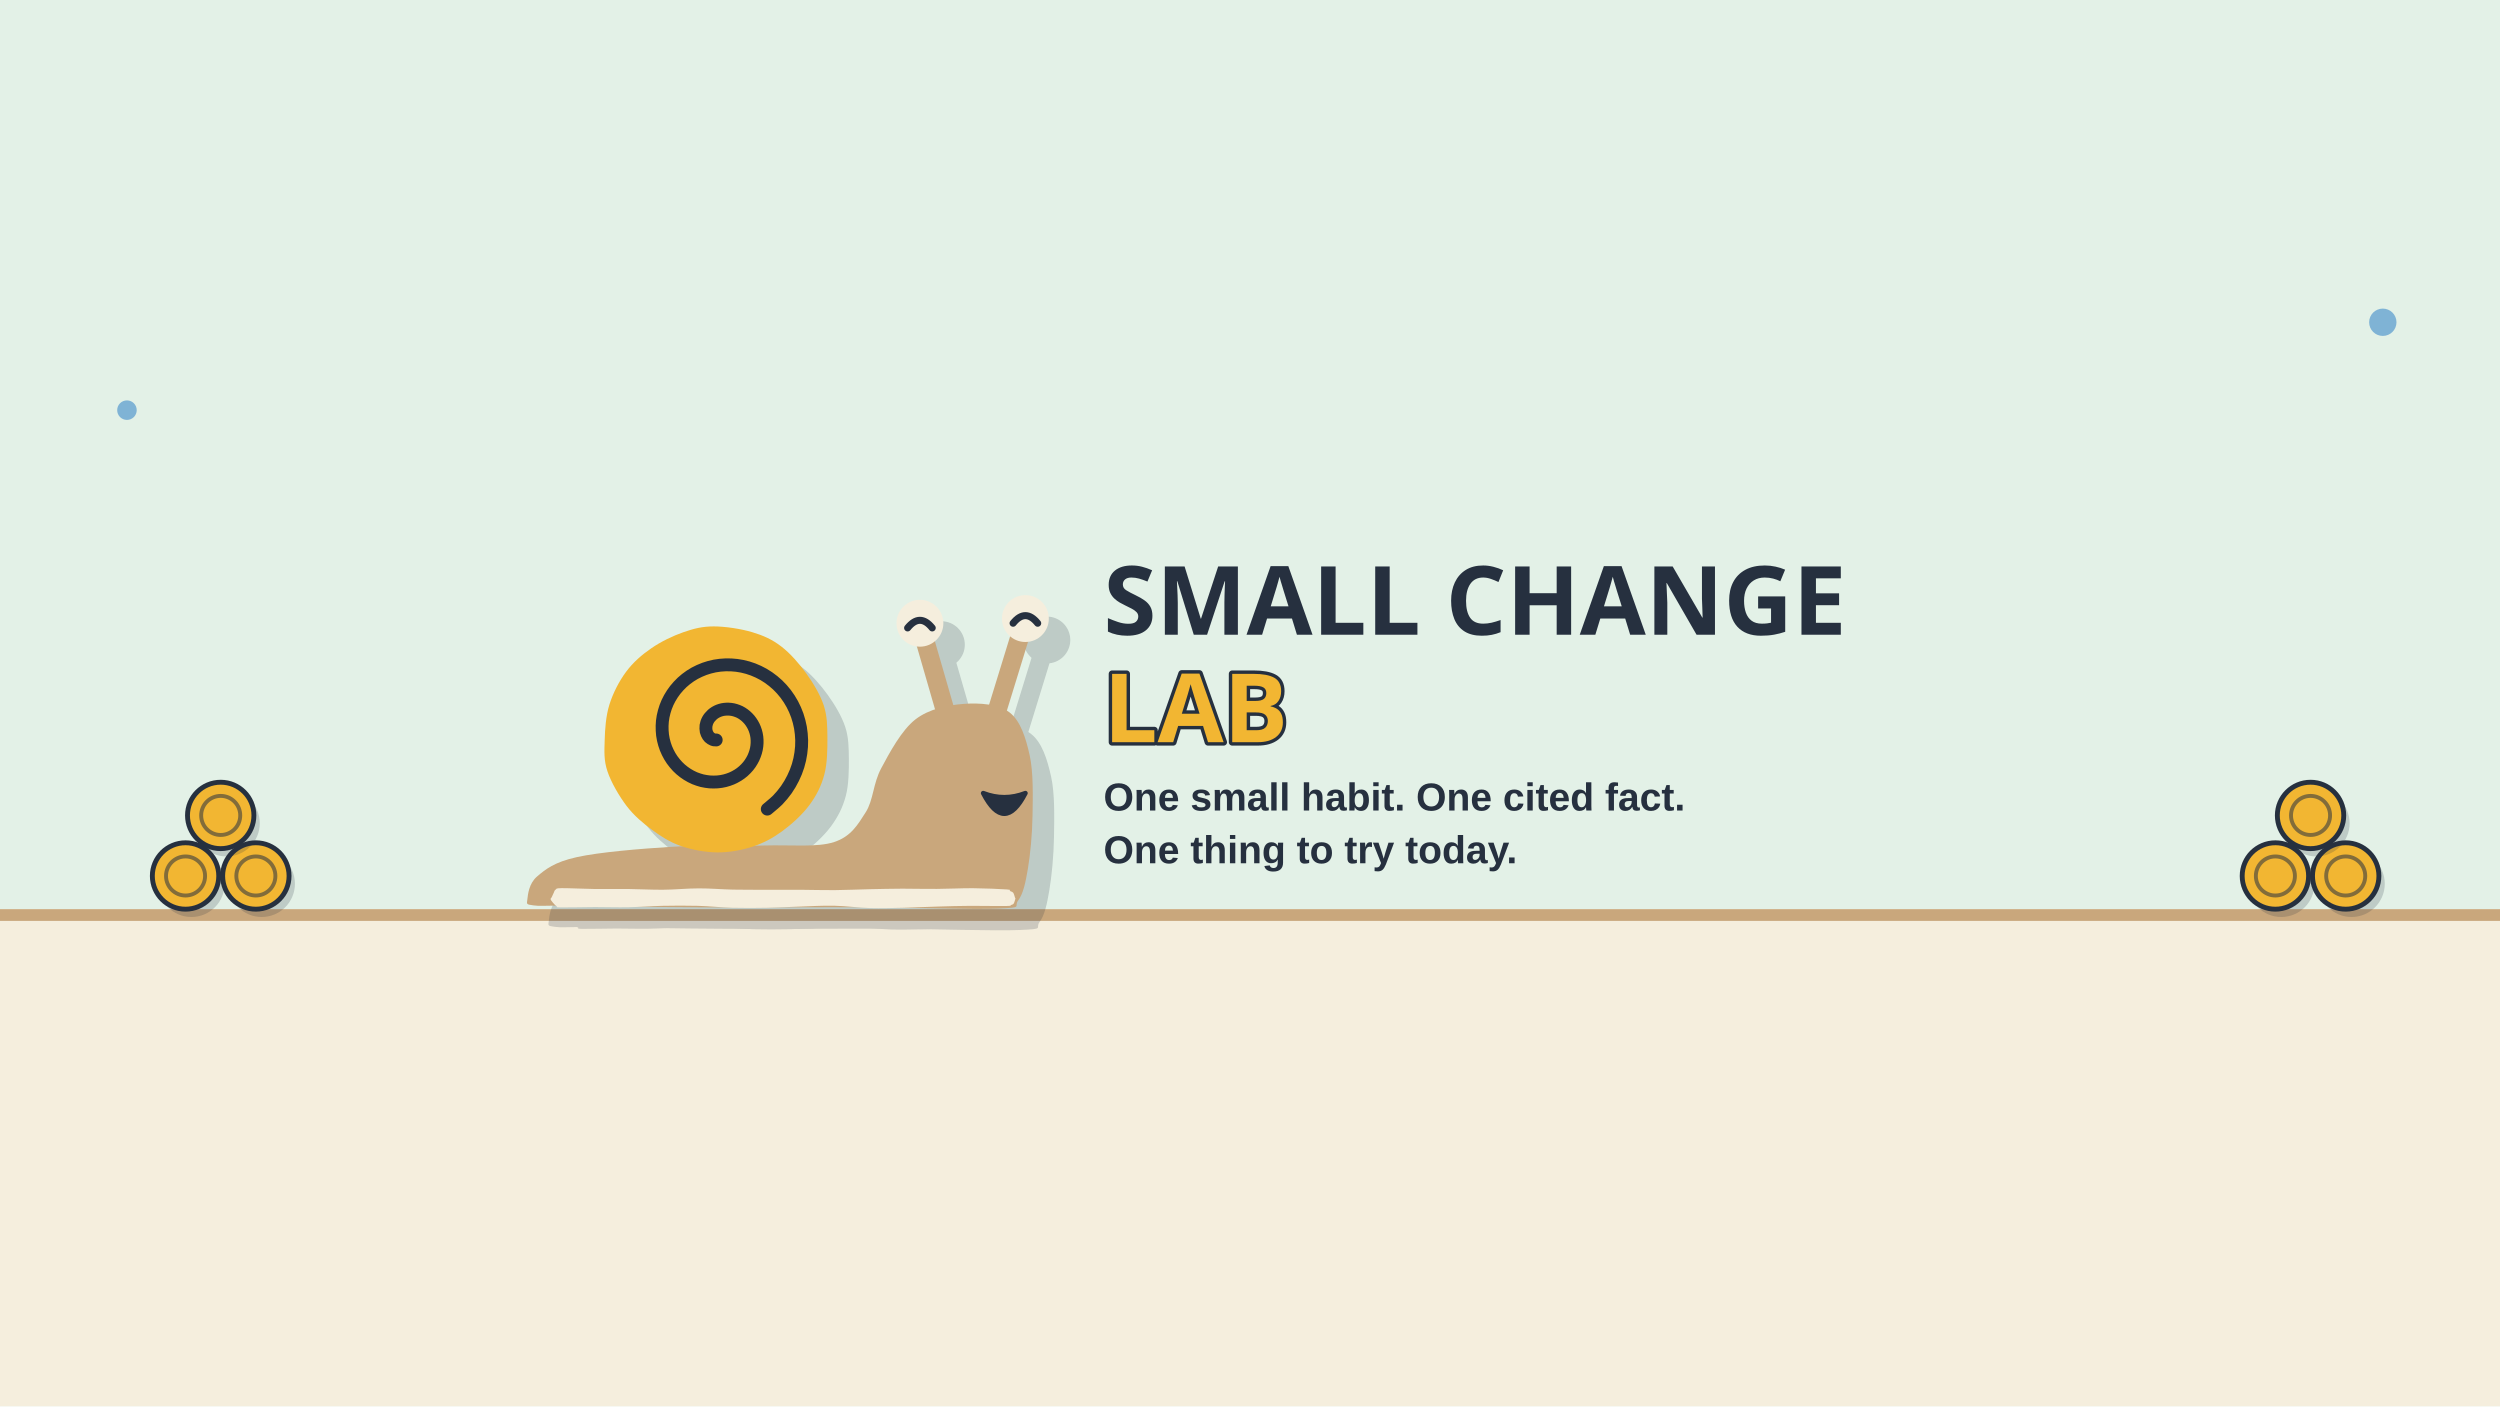
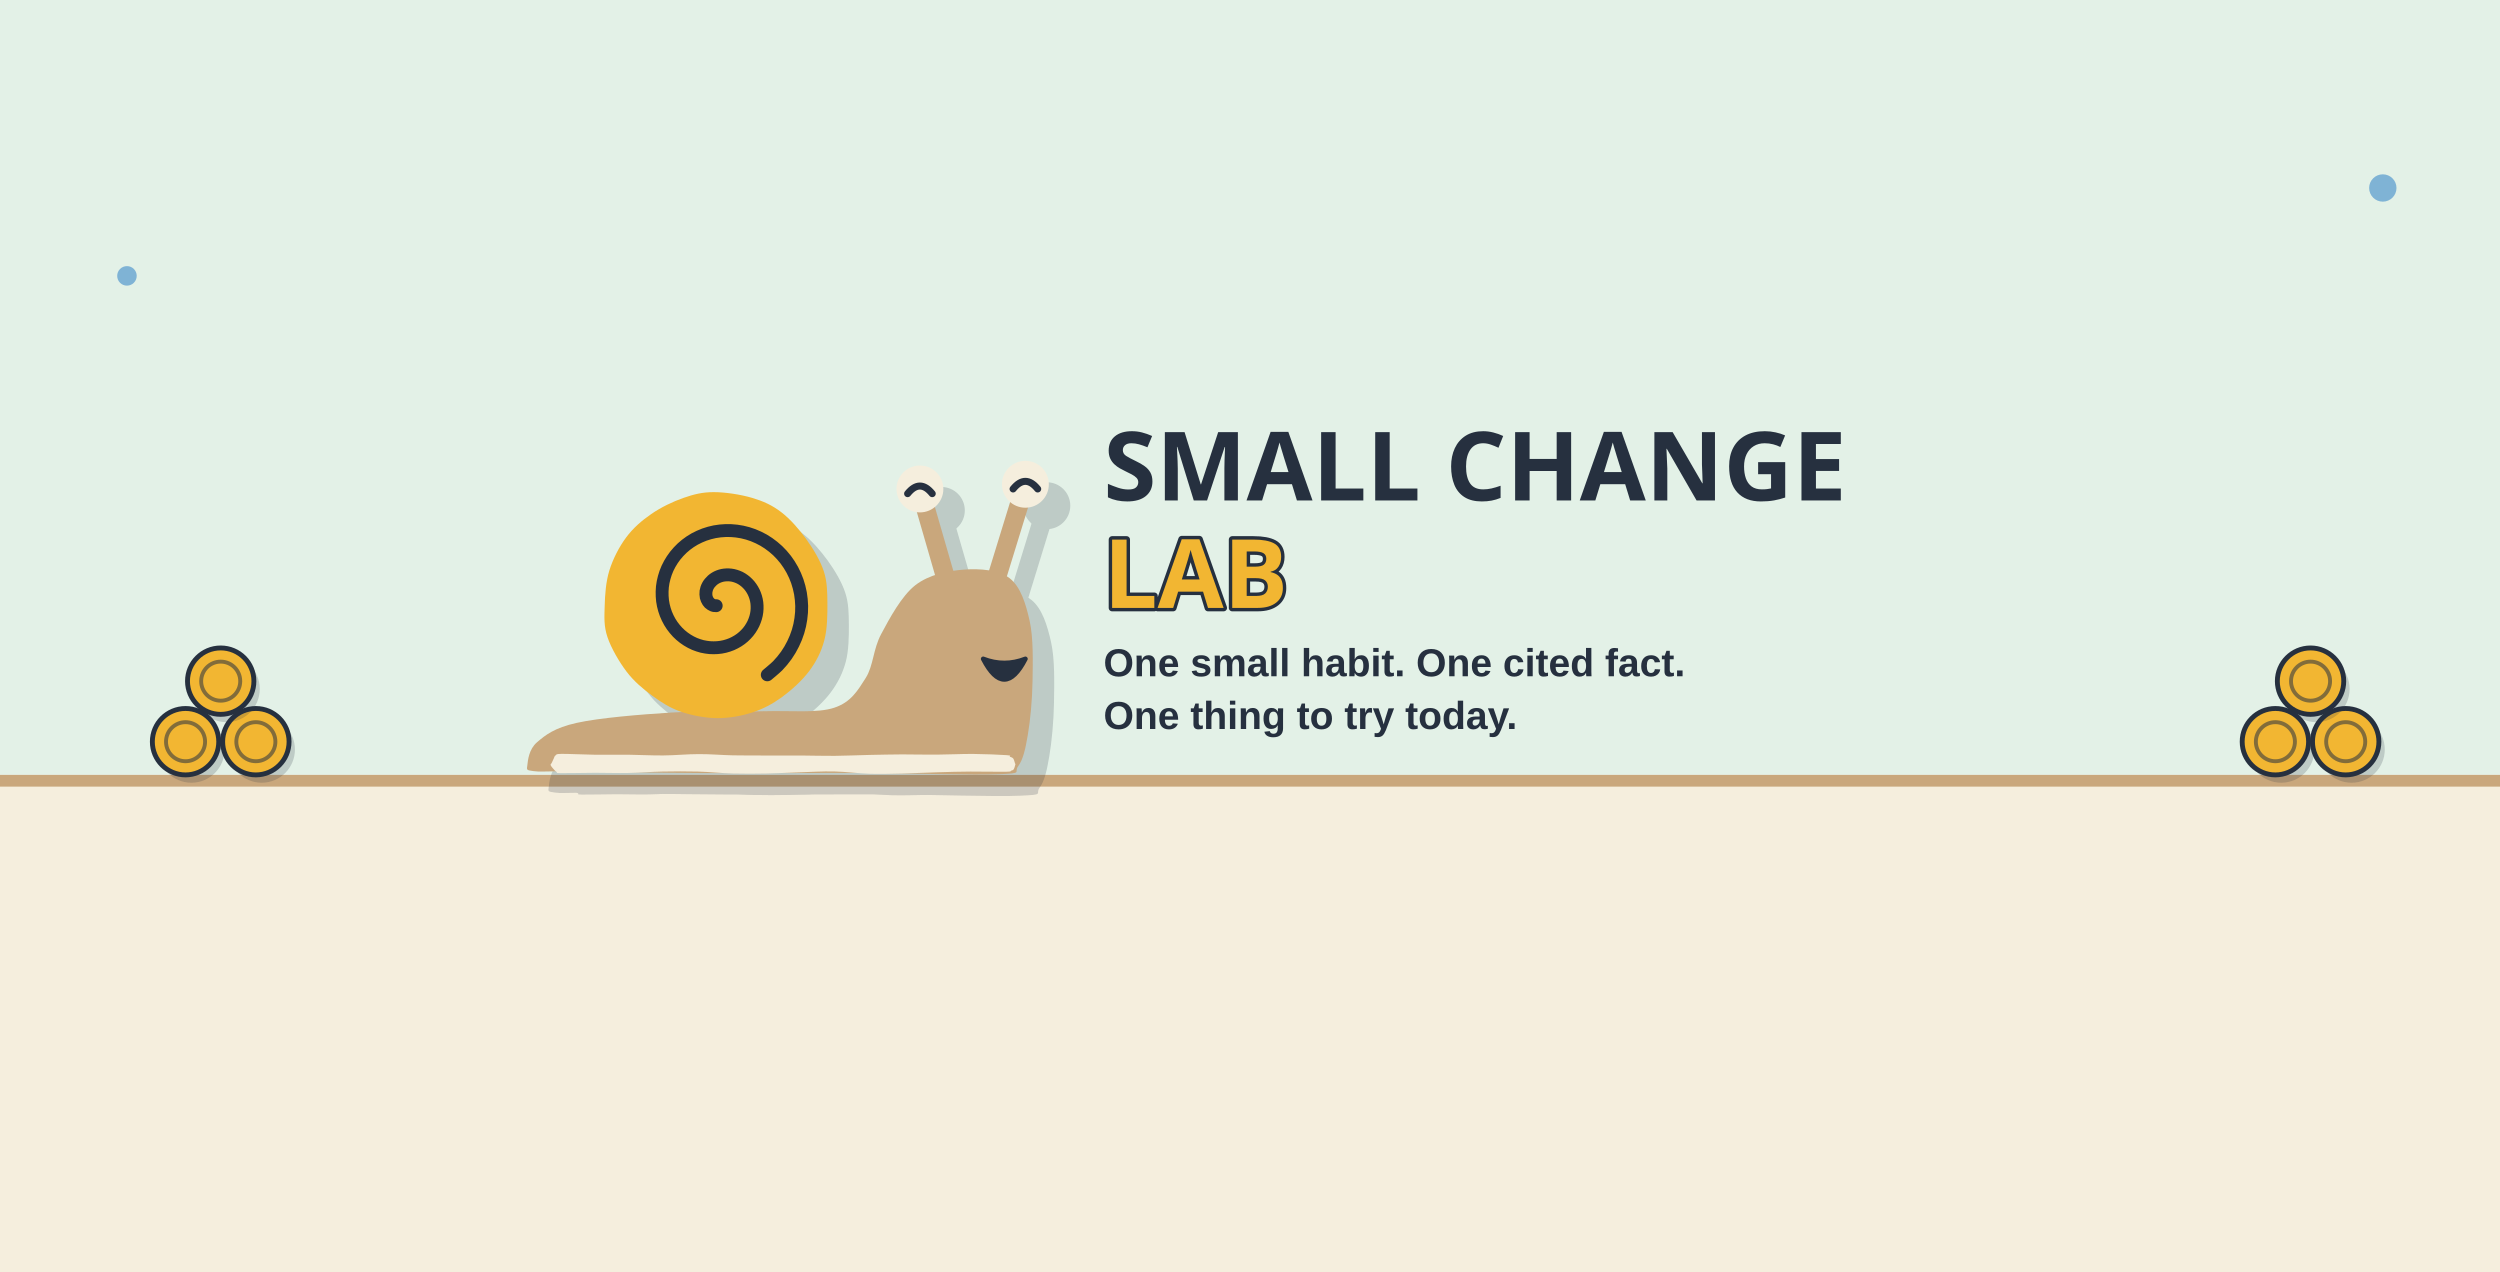
- <svg xmlns="http://www.w3.org/2000/svg" width="2560" height="1440" viewBox="0 0 2560 1440">
+ <svg xmlns="http://www.w3.org/2000/svg" width="2560" height="1302.5" viewBox="0 137.5 2560 1302.5">
  <rect width="2560" height="1440" fill="#E3F1E7" />
  <rect y="931" width="2560" height="509" fill="#F5EEDD" />
  <rect y="931" width="2560" height="12" fill="#C9A77C" />
  <g transform="translate(190 897)">
    <ellipse cx="6" cy="8" rx="34" ry="34" fill="#26303F" opacity=".2" />
    <circle r="34" fill="#F2B632" stroke="#26303F" stroke-width="5" />
    <circle r="20" fill="none" stroke="#26303F" stroke-width="4" opacity=".55" />
  </g>
  <g transform="translate(262 897)">
    <ellipse cx="6" cy="8" rx="34" ry="34" fill="#26303F" opacity=".2" />
    <circle r="34" fill="#F2B632" stroke="#26303F" stroke-width="5" />
    <circle r="20" fill="none" stroke="#26303F" stroke-width="4" opacity=".55" />
  </g>
  <g transform="translate(226 835)">
    <ellipse cx="6" cy="8" rx="34" ry="34" fill="#26303F" opacity=".2" />
    <circle r="34" fill="#F2B632" stroke="#26303F" stroke-width="5" />
    <circle r="20" fill="none" stroke="#26303F" stroke-width="4" opacity=".55" />
  </g>
  <g transform="translate(2330 897)">
    <ellipse cx="6" cy="8" rx="34" ry="34" fill="#26303F" opacity=".2" />
    <circle r="34" fill="#F2B632" stroke="#26303F" stroke-width="5" />
    <circle r="20" fill="none" stroke="#26303F" stroke-width="4" opacity=".55" />
  </g>
  <g transform="translate(2402 897)">
    <ellipse cx="6" cy="8" rx="34" ry="34" fill="#26303F" opacity=".2" />
    <circle r="34" fill="#F2B632" stroke="#26303F" stroke-width="5" />
    <circle r="20" fill="none" stroke="#26303F" stroke-width="4" opacity=".55" />
  </g>
  <g transform="translate(2366 835)">
    <ellipse cx="6" cy="8" rx="34" ry="34" fill="#26303F" opacity=".2" />
    <circle r="34" fill="#F2B632" stroke="#26303F" stroke-width="5" />
    <circle r="20" fill="none" stroke="#26303F" stroke-width="4" opacity=".55" />
  </g>
  <circle cx="2440" cy="330" r="14" fill="#7FB3D5" />
  <circle cx="130" cy="420" r="10" fill="#7FB3D5" />
  <g transform="translate(493.2 326.2) scale(0.6)">
    <g opacity="0.2" transform="translate(36.6 36.6)">
      <g id="inch-body">
        <path d="M 78 991.4 C 79 983.2 80.5 964.3 94.5 952.3 C 108.6 940.2 124.1 927.6 162.3 919.2 C 200.4 910.7 270.2 904.9 323.5 901.6 C 376.8 898.3 435.9 900.7 482.3 899.3 C 528.6 898 572.7 902.9 601.6 893.4 C 630.4 884 642 863.7 655.4 842.7 C 668.8 821.7 667.8 793.8 682 767.4 C 696.1 741 716.7 702.5 740.2 684.2 C 763.8 665.9 796.4 659.6 823.2 657.6 C 850.1 655.7 882.5 657.8 901.2 672.4 C 919.9 687 928.8 716.1 935.3 745.3 C 941.8 774.6 940.7 815.6 940.2 847.9 C 939.7 880.3 936.3 915.2 932.2 939.4 C 928.1 963.6 924.1 981.9 915.7 993.1 C 907.4 1004.4 925.9 1005 882.2 1006.9 C 838.5 1008.9 736.7 1005.1 653.3 1004.7 C 570 1004.4 465.8 1005.4 382.2 1004.9 C 298.7 1004.5 201 1002.6 152 1002 C 103 1001.5 100.6 1003.3 88.2 1001.5 C 75.9 999.8 76.9 999.6 78 991.4 Z" fill="#26303F" />
        <path d="M 136.5 972.1 C 147.8 972 174.8 973.3 194.1 973.6 C 213.4 973.8 232.9 973.4 252.2 973.6 C 271.5 973.8 290.2 975 309.9 974.8 C 329.7 974.7 350.7 972.5 370.4 972.5 C 390.2 972.4 409.3 974.2 428.6 974.6 C 447.8 975 466.2 974.8 485.7 974.9 C 505.1 975 525.9 974.8 545.4 974.9 C 564.9 975 583.1 975.7 602.6 975.5 C 622.1 975.3 643.2 974.3 662.4 973.9 C 681.7 973.5 698.9 973.1 718 973 C 737.1 973 756.9 973.6 777 973.4 C 797.1 973.3 818.6 972.1 838.5 972.2 C 858.3 972.4 885.7 973.5 896.2 974.3 C 906.7 975.1 899.6 975.9 901.5 976.9 C 903.4 977.9 905.8 978.1 907.4 980.2 C 908.9 982.4 910.1 988.4 910.7 989.8 C 911.4 991.2 911.7 987.3 911.3 988.6 C 910.9 990 909.5 996 908.3 998 C 907.1 1000 906.2 1000 904 1000.7 C 901.7 1001.5 906.4 1002.4 894.8 1002.6 C 883.2 1002.9 853.7 1002.2 834.5 1002.3 C 815.2 1002.4 798.4 1002.9 779.2 1003.5 C 759.9 1004 738.2 1005.1 718.8 1005.6 C 699.4 1006 682.4 1006.6 662.8 1006.1 C 643.2 1005.5 621.3 1002.5 601.2 1002.1 C 581.2 1001.7 561.3 1003 542.3 1003.6 C 523.3 1004.1 506.2 1005.3 487.1 1005.6 C 468.1 1006 447.6 1006.1 428 1005.6 C 408.3 1005 389.3 1002.9 369.3 1002.3 C 349.4 1001.8 328.2 1001.9 308.3 1002.3 C 288.5 1002.7 269.4 1004.3 250.3 1004.7 C 231.2 1005.1 212.9 1004.4 193.7 1004.4 C 174.5 1004.5 145.7 1005.2 134.8 1005 C 123.8 1004.7 130.2 1004.3 127.9 1002.9 C 125.7 1001.6 123.2 998.7 121.5 996.7 C 119.8 994.7 118 992.5 117.7 991 C 117.4 989.5 118.7 989.4 119.6 987.5 C 120.5 985.7 122 982.1 123.1 979.9 C 124.2 977.8 124.1 975.9 126.3 974.6 C 128.5 973.3 125.2 972.3 136.5 972.1 Z" fill="#26303F" />
        <path d="M 590.1 714.8 C 590.2 734.5 590 759.1 584.8 778.4 C 579.7 797.7 571.2 814.5 559.1 830.7 C 547.1 846.8 528.8 863.4 512.7 875.1 C 496.5 886.9 480.7 895.3 462.3 901.3 C 443.8 907.3 422.3 911.3 401.9 911.1 C 381.5 910.9 358.4 906.5 339.9 900.1 C 321.4 893.7 306.1 883.9 290.7 872.5 C 275.4 861.2 260.3 848.7 247.6 832.1 C 234.9 815.4 220.9 791.4 214.7 772.7 C 208.4 753.9 209.4 738.6 210 719.6 C 210.5 700.7 212 678.4 218 659 C 224.1 639.5 234.6 618.9 246.5 602.9 C 258.4 586.8 273.3 573.9 289.6 562.7 C 305.9 551.4 326.5 541.5 344.3 535.3 C 362.1 529.1 376.6 525.4 396.1 525.4 C 415.7 525.4 442.4 529.5 461.6 535.2 C 480.8 540.9 495.8 547.7 511.2 559.5 C 526.7 571.3 542.2 589.2 554.3 606 C 566.4 622.9 577.9 642.2 583.9 660.3 C 589.8 678.5 589.9 695.1 590.1 714.8 Z" fill="#26303F" />
        <path d="M 400.3 719.2 C 399.8 719.2 398.4 719.3 397.5 719.1 C 396.5 719 395.5 718.8 394.6 718.4 C 393.6 718 392.6 717.5 391.7 716.9 C 390.7 716.3 389.8 715.6 388.9 714.8 C 388.1 713.9 387.2 712.9 386.5 711.9 C 385.8 710.8 385.1 709.6 384.6 708.4 C 384 707.1 383.6 705.7 383.2 704.3 C 382.9 702.8 382.7 701.3 382.7 699.8 C 382.6 698.2 382.7 696.6 382.9 694.9 C 383.2 693.3 383.6 691.6 384.1 690 C 384.7 688.3 385.4 686.6 386.3 685 C 387.2 683.4 388.2 681.8 389.5 680.3 C 390.7 678.8 392.1 677.4 393.6 676 C 395.1 674.7 396.8 673.4 398.6 672.3 C 400.4 671.2 402.4 670.2 404.4 669.4 C 406.5 668.6 408.7 667.9 411 667.4 C 413.2 667 415.6 666.7 418 666.6 C 420.4 666.5 422.9 666.6 425.4 666.9 C 427.9 667.2 430.4 667.7 432.9 668.5 C 435.4 669.3 437.9 670.2 440.4 671.4 C 442.8 672.6 445.2 674.1 447.4 675.7 C 449.7 677.4 451.9 679.2 453.9 681.3 C 456 683.4 457.9 685.6 459.6 688.1 C 461.3 690.5 462.9 693.2 464.3 696 C 465.6 698.8 466.8 701.7 467.7 704.8 C 468.6 707.8 469.3 711.1 469.7 714.3 C 470.1 717.6 470.2 721 470.1 724.3 C 470 727.7 469.6 731.2 468.9 734.6 C 468.2 738 467.2 741.5 465.9 744.8 C 464.7 748.2 463.1 751.5 461.2 754.7 C 459.4 757.9 457.3 761 454.9 763.9 C 452.5 766.8 449.8 769.6 446.9 772.2 C 444 774.8 440.8 777.2 437.4 779.3 C 434 781.4 430.4 783.3 426.7 784.9 C 422.9 786.5 418.9 787.8 414.9 788.8 C 410.8 789.8 406.6 790.5 402.3 790.8 C 398.1 791.1 393.7 791.1 389.3 790.8 C 385 790.4 380.6 789.7 376.2 788.7 C 371.9 787.6 367.5 786.1 363.3 784.4 C 359.1 782.6 355 780.4 351 777.9 C 347.1 775.4 343.2 772.6 339.6 769.4 C 336.1 766.3 332.6 762.8 329.6 759 C 326.5 755.3 323.6 751.2 321.1 746.9 C 318.6 742.6 316.4 738 314.5 733.3 C 312.7 728.6 311.2 723.6 310.1 718.6 C 309 713.5 308.3 708.3 308.1 703 C 307.8 697.8 308 692.4 308.5 687 C 309.1 681.7 310.1 676.3 311.6 671 C 313 665.8 314.9 660.5 317.2 655.4 C 319.5 650.4 322.3 645.4 325.4 640.7 C 328.5 636 332.1 631.4 336 627.2 C 339.9 622.9 344.2 618.9 348.8 615.3 C 353.4 611.7 358.4 608.3 363.6 605.4 C 368.8 602.6 374.4 600 380.1 597.9 C 385.7 595.9 391.7 594.2 397.8 593 C 403.8 591.9 410.1 591.2 416.3 591 C 422.6 590.8 429 591.1 435.3 591.9 C 441.6 592.7 447.9 594 454.1 595.8 C 460.3 597.6 466.5 600 472.4 602.8 C 478.3 605.6 484.2 608.9 489.6 612.7 C 495.1 616.5 500.4 620.8 505.3 625.4 C 510.2 630.1 514.8 635.2 519 640.7 C 523.1 646.1 526.9 652 530.2 658.1 C 533.5 664.3 536.4 670.8 538.7 677.4 C 541 684.1 542.8 691.1 544.1 698.1 C 545.3 705.1 546 712.4 546.2 719.7 C 546.3 726.9 545.9 734.3 544.8 741.6 C 543.8 748.9 542.2 756.2 540 763.3 C 537.8 770.4 535 777.5 531.6 784.3 C 528.3 791.1 524.4 797.7 520 804 C 515.6 810.2 510.6 816.2 505.2 821.8 C 499.7 827.3 490.4 834.6 487.5 837.2" fill="none" stroke="#26303F" stroke-width="22" stroke-linecap="round" />
      </g>
      <path d="M 800 700 L 748 520" stroke="#26303F" stroke-width="32" stroke-linecap="round" />
      <path d="M 872 694 L 928 512" stroke="#26303F" stroke-width="32" stroke-linecap="round" />
      <circle cx="748" cy="520" r="40" fill="#26303F" />
      <path d="M 727 528 Q 748 502 769 528" fill="none" stroke="#26303F" stroke-width="12" stroke-linecap="round" />
      <circle cx="928" cy="512" r="40" fill="#26303F" />
      <path d="M 907 520 Q 928 494 949 520" fill="none" stroke="#26303F" stroke-width="12" stroke-linecap="round" />
      <path d="M 856 810 Q 892 880 928 810 Q 892 824 856 810 Z" fill="#26303F" stroke="#26303F" stroke-width="8" stroke-linejoin="round" />
    </g>
    <g>
      <g id="inch-body">
        <path d="M 78 991.4 C 79 983.2 80.5 964.3 94.5 952.3 C 108.6 940.2 124.1 927.6 162.3 919.2 C 200.4 910.7 270.2 904.9 323.5 901.6 C 376.8 898.3 435.9 900.7 482.3 899.3 C 528.6 898 572.7 902.9 601.6 893.4 C 630.4 884 642 863.7 655.4 842.7 C 668.8 821.7 667.8 793.8 682 767.4 C 696.1 741 716.7 702.5 740.2 684.2 C 763.8 665.9 796.4 659.6 823.2 657.6 C 850.1 655.7 882.5 657.8 901.2 672.4 C 919.9 687 928.8 716.1 935.3 745.3 C 941.8 774.6 940.7 815.6 940.2 847.9 C 939.7 880.3 936.3 915.2 932.2 939.4 C 928.1 963.6 924.1 981.9 915.7 993.1 C 907.4 1004.4 925.9 1005 882.2 1006.9 C 838.5 1008.9 736.7 1005.1 653.3 1004.7 C 570 1004.4 465.8 1005.4 382.2 1004.9 C 298.7 1004.5 201 1002.6 152 1002 C 103 1001.5 100.6 1003.3 88.2 1001.5 C 75.9 999.8 76.9 999.6 78 991.4 Z" fill="#C9A77C" />
        <path d="M 136.5 972.1 C 147.8 972 174.8 973.3 194.1 973.6 C 213.4 973.8 232.9 973.4 252.2 973.6 C 271.5 973.8 290.2 975 309.9 974.8 C 329.7 974.7 350.7 972.5 370.4 972.5 C 390.2 972.4 409.3 974.2 428.6 974.6 C 447.8 975 466.2 974.8 485.7 974.9 C 505.1 975 525.9 974.8 545.4 974.9 C 564.9 975 583.1 975.7 602.6 975.5 C 622.1 975.3 643.2 974.3 662.4 973.9 C 681.7 973.5 698.9 973.1 718 973 C 737.1 973 756.9 973.6 777 973.4 C 797.1 973.3 818.6 972.1 838.5 972.2 C 858.3 972.4 885.7 973.5 896.2 974.3 C 906.7 975.1 899.6 975.9 901.5 976.9 C 903.4 977.9 905.8 978.1 907.4 980.2 C 908.9 982.4 910.1 988.4 910.7 989.8 C 911.4 991.2 911.7 987.3 911.3 988.6 C 910.9 990 909.5 996 908.3 998 C 907.1 1000 906.2 1000 904 1000.7 C 901.7 1001.5 906.4 1002.4 894.8 1002.6 C 883.2 1002.9 853.7 1002.2 834.5 1002.3 C 815.2 1002.4 798.4 1002.9 779.2 1003.5 C 759.9 1004 738.2 1005.1 718.8 1005.6 C 699.4 1006 682.4 1006.6 662.8 1006.1 C 643.2 1005.5 621.3 1002.5 601.2 1002.1 C 581.2 1001.7 561.3 1003 542.3 1003.6 C 523.3 1004.1 506.2 1005.3 487.1 1005.6 C 468.1 1006 447.6 1006.1 428 1005.6 C 408.3 1005 389.3 1002.9 369.3 1002.3 C 349.4 1001.8 328.2 1001.9 308.3 1002.3 C 288.5 1002.7 269.4 1004.3 250.3 1004.7 C 231.2 1005.1 212.9 1004.4 193.7 1004.4 C 174.5 1004.5 145.7 1005.2 134.8 1005 C 123.8 1004.7 130.2 1004.3 127.9 1002.9 C 125.7 1001.6 123.2 998.7 121.5 996.7 C 119.8 994.7 118 992.5 117.7 991 C 117.4 989.5 118.7 989.4 119.6 987.5 C 120.5 985.7 122 982.1 123.1 979.9 C 124.2 977.8 124.1 975.9 126.3 974.6 C 128.5 973.3 125.2 972.3 136.5 972.1 Z" fill="#F5EEDD" />
        <path d="M 590.1 714.8 C 590.2 734.5 590 759.1 584.8 778.4 C 579.7 797.7 571.2 814.5 559.1 830.7 C 547.1 846.8 528.8 863.4 512.7 875.1 C 496.5 886.9 480.7 895.3 462.3 901.3 C 443.8 907.3 422.3 911.3 401.9 911.1 C 381.5 910.9 358.4 906.5 339.9 900.1 C 321.4 893.7 306.1 883.9 290.7 872.5 C 275.4 861.2 260.3 848.7 247.6 832.1 C 234.9 815.4 220.9 791.4 214.7 772.7 C 208.4 753.9 209.4 738.6 210 719.6 C 210.5 700.7 212 678.4 218 659 C 224.1 639.5 234.6 618.9 246.5 602.9 C 258.4 586.8 273.3 573.9 289.6 562.7 C 305.9 551.4 326.5 541.5 344.3 535.3 C 362.1 529.1 376.6 525.4 396.1 525.4 C 415.7 525.4 442.4 529.5 461.6 535.2 C 480.8 540.9 495.8 547.7 511.2 559.5 C 526.7 571.3 542.2 589.2 554.3 606 C 566.4 622.9 577.9 642.2 583.9 660.3 C 589.8 678.5 589.9 695.1 590.1 714.8 Z" fill="#F2B632" />
        <path d="M 400.3 719.2 C 399.8 719.2 398.4 719.3 397.5 719.1 C 396.5 719 395.5 718.8 394.6 718.4 C 393.6 718 392.6 717.5 391.7 716.9 C 390.7 716.3 389.8 715.6 388.9 714.8 C 388.1 713.9 387.2 712.9 386.5 711.9 C 385.8 710.8 385.1 709.6 384.6 708.4 C 384 707.1 383.6 705.7 383.2 704.3 C 382.9 702.8 382.7 701.3 382.7 699.8 C 382.6 698.2 382.7 696.6 382.9 694.9 C 383.2 693.3 383.6 691.6 384.1 690 C 384.7 688.3 385.4 686.6 386.3 685 C 387.2 683.4 388.2 681.8 389.5 680.3 C 390.7 678.8 392.1 677.4 393.6 676 C 395.1 674.7 396.8 673.4 398.6 672.3 C 400.4 671.2 402.4 670.2 404.4 669.4 C 406.5 668.6 408.7 667.9 411 667.4 C 413.2 667 415.6 666.7 418 666.6 C 420.4 666.5 422.9 666.6 425.4 666.9 C 427.9 667.2 430.4 667.7 432.9 668.5 C 435.4 669.3 437.9 670.2 440.4 671.4 C 442.8 672.6 445.2 674.1 447.4 675.7 C 449.7 677.4 451.9 679.2 453.9 681.3 C 456 683.4 457.9 685.6 459.6 688.1 C 461.3 690.5 462.9 693.2 464.3 696 C 465.6 698.8 466.8 701.7 467.7 704.8 C 468.6 707.8 469.3 711.1 469.7 714.3 C 470.1 717.6 470.2 721 470.1 724.3 C 470 727.7 469.6 731.2 468.9 734.6 C 468.2 738 467.2 741.5 465.9 744.8 C 464.7 748.2 463.1 751.5 461.2 754.7 C 459.4 757.9 457.3 761 454.9 763.9 C 452.5 766.8 449.8 769.6 446.9 772.2 C 444 774.8 440.8 777.2 437.4 779.3 C 434 781.4 430.4 783.3 426.7 784.9 C 422.9 786.5 418.9 787.8 414.9 788.8 C 410.8 789.8 406.6 790.5 402.3 790.8 C 398.1 791.1 393.7 791.1 389.3 790.8 C 385 790.4 380.6 789.7 376.2 788.7 C 371.9 787.6 367.5 786.1 363.3 784.4 C 359.1 782.6 355 780.4 351 777.9 C 347.1 775.4 343.2 772.6 339.6 769.4 C 336.1 766.3 332.6 762.8 329.6 759 C 326.5 755.3 323.6 751.2 321.1 746.9 C 318.6 742.6 316.4 738 314.5 733.3 C 312.7 728.6 311.2 723.6 310.1 718.6 C 309 713.5 308.3 708.3 308.1 703 C 307.8 697.8 308 692.4 308.5 687 C 309.1 681.7 310.1 676.3 311.6 671 C 313 665.8 314.9 660.5 317.2 655.4 C 319.5 650.4 322.3 645.4 325.4 640.7 C 328.5 636 332.1 631.4 336 627.2 C 339.9 622.9 344.2 618.9 348.8 615.3 C 353.4 611.7 358.4 608.3 363.6 605.4 C 368.8 602.6 374.4 600 380.1 597.9 C 385.7 595.9 391.7 594.2 397.8 593 C 403.8 591.9 410.1 591.2 416.3 591 C 422.6 590.8 429 591.1 435.3 591.9 C 441.6 592.7 447.9 594 454.1 595.8 C 460.3 597.6 466.5 600 472.4 602.8 C 478.3 605.6 484.2 608.9 489.6 612.7 C 495.1 616.5 500.4 620.8 505.3 625.4 C 510.2 630.1 514.8 635.2 519 640.7 C 523.1 646.1 526.9 652 530.2 658.1 C 533.5 664.3 536.4 670.8 538.7 677.4 C 541 684.1 542.8 691.1 544.1 698.1 C 545.3 705.1 546 712.4 546.2 719.7 C 546.3 726.9 545.9 734.3 544.8 741.6 C 543.8 748.9 542.2 756.2 540 763.3 C 537.8 770.4 535 777.5 531.6 784.3 C 528.3 791.1 524.4 797.7 520 804 C 515.6 810.2 510.6 816.2 505.2 821.8 C 499.7 827.3 490.4 834.6 487.5 837.2" fill="none" stroke="#26303F" stroke-width="22" stroke-linecap="round" />
      </g>
      <path d="M 800 700 L 748 520" stroke="#C9A77C" stroke-width="32" stroke-linecap="round" />
      <path d="M 872 694 L 928 512" stroke="#C9A77C" stroke-width="32" stroke-linecap="round" />
      <circle cx="748" cy="520" r="40" fill="#F5EEDD" />
      <path d="M 727 528 Q 748 502 769 528" fill="none" stroke="#26303F" stroke-width="12" stroke-linecap="round" />
      <circle cx="928" cy="512" r="40" fill="#F5EEDD" />
      <path d="M 907 520 Q 928 494 949 520" fill="none" stroke="#26303F" stroke-width="12" stroke-linecap="round" />
      <path d="M 856 810 Q 892 880 928 810 Q 892 824 856 810 Z" fill="#26303F" stroke="#26303F" stroke-width="8" stroke-linejoin="round" />
    </g>
  </g>
  <g font-family="Arial Black, Impact, sans-serif" font-weight="900">
    <text x="1130" y="650" font-size="98" fill="#26303F">SMALL CHANGE</text>
    <text x="1130" y="760" font-size="98" fill="#F2B632" stroke="#26303F" stroke-width="7" paint-order="stroke" stroke-linejoin="round">LAB</text>
  </g>
  <g font-family="Arial, Helvetica, sans-serif" font-weight="700" fill="#26303F" font-size="40">
    <text x="1130" y="830">One small habit. One cited fact.</text>
    <text x="1130" y="884">One thing to try today.</text>
  </g>
</svg>
